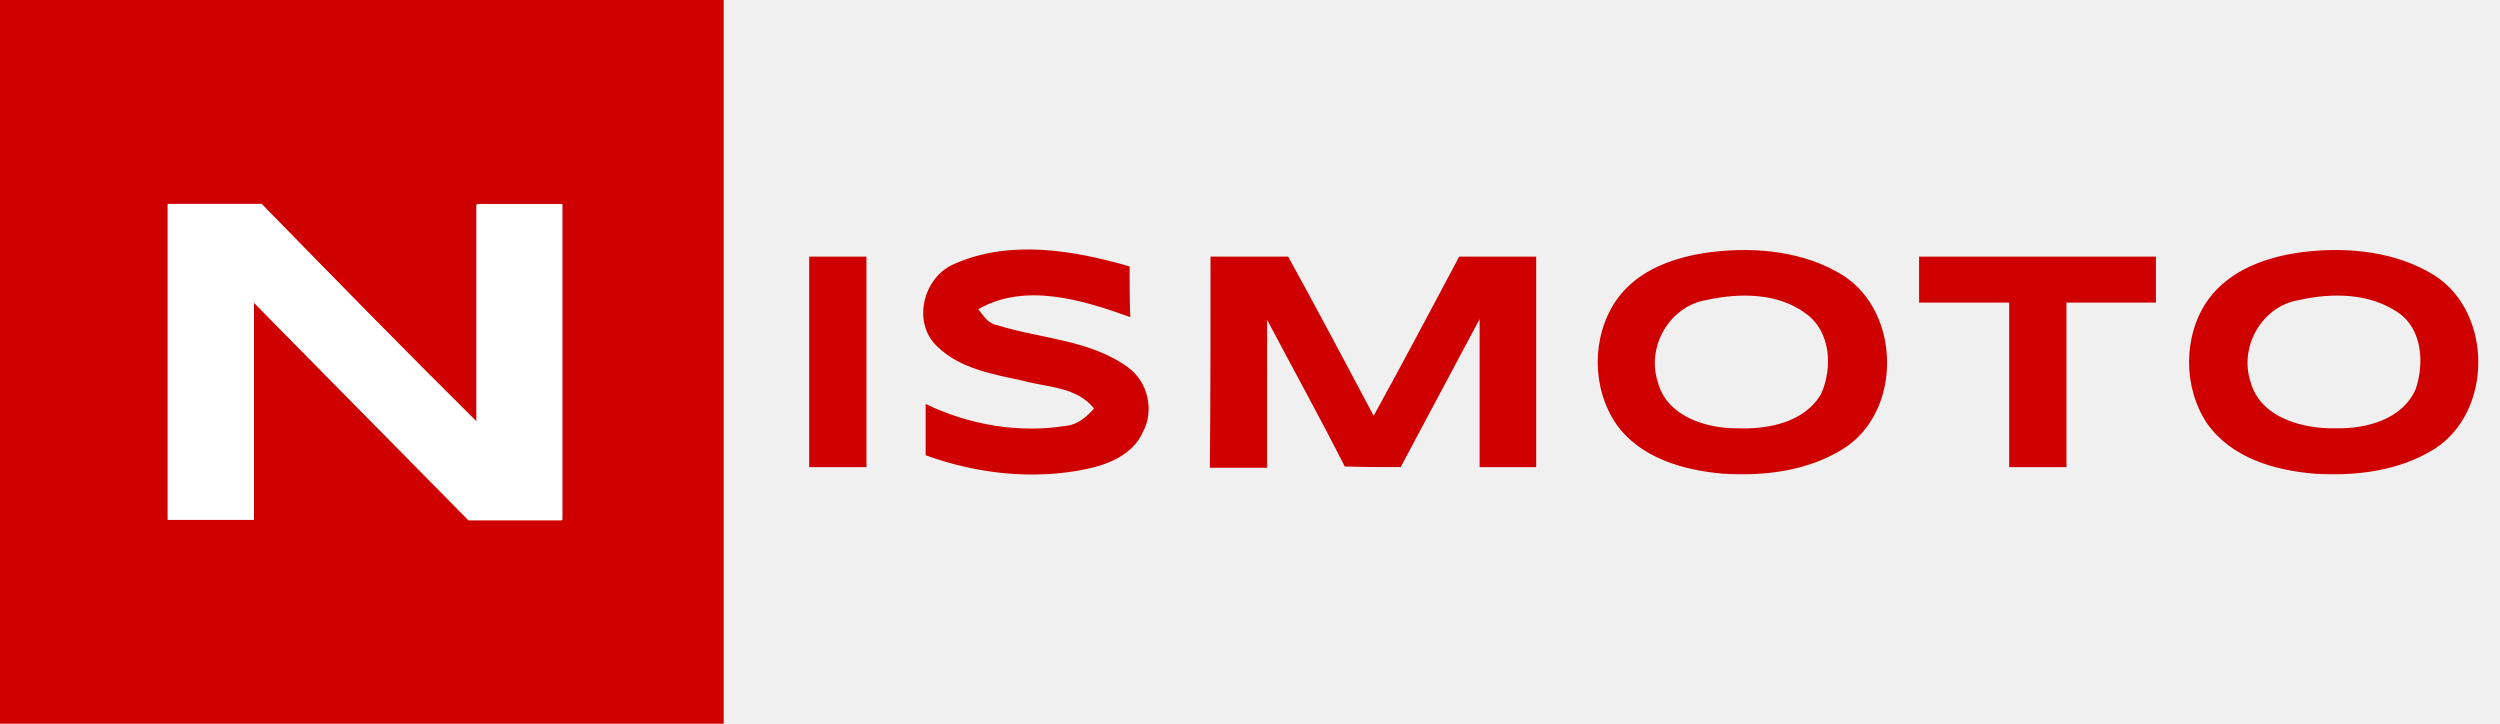
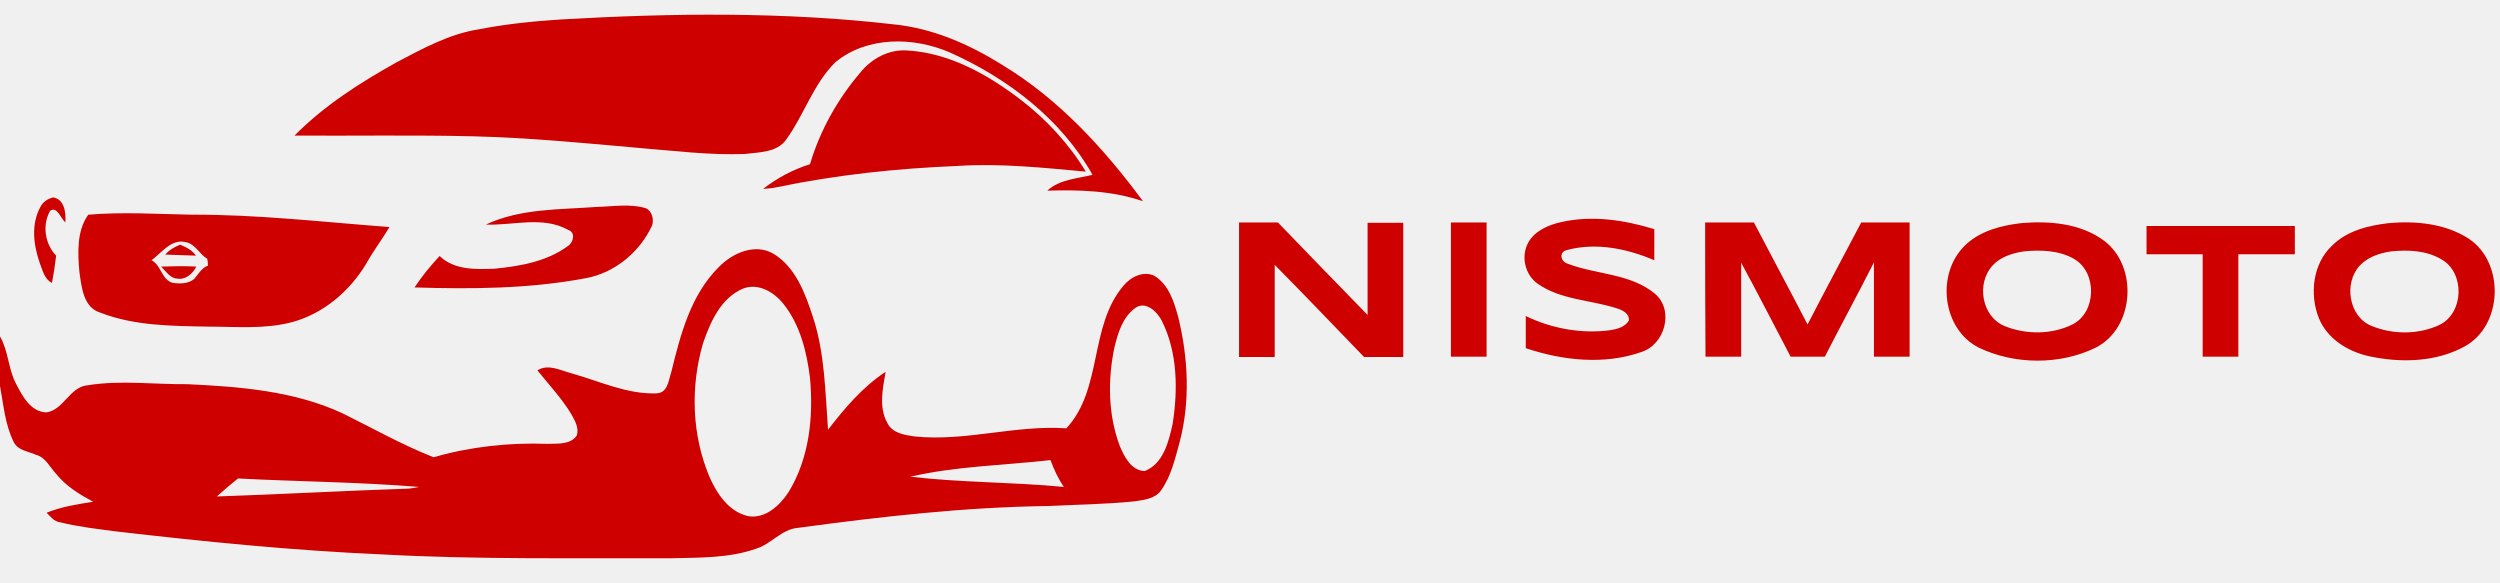
- <svg xmlns="http://www.w3.org/2000/svg" xml:space="preserve" id="Слой_1" x="0" y="0" version="1.1" viewBox="0 0 380 110">
+ <svg xmlns="http://www.w3.org/2000/svg" xml:space="preserve" id="nismoto" width="236" height="55" x="0" y="0" version="1.1" viewBox="0 0 708 165">
  <style>.st0{fill:#cf0000}</style>
-   <path d="M0 0h110v110H0zm25.5 31v48h13.1V46q16.2 16.5 32.7 33h14.2V31h-13v33.1c-11-10.9-21.9-22-32.7-33.1zM145.1 40.1c8.4-3.7 18-2.1 26.6.4 0 2.6 0 5.1.1 7.7-7.2-2.6-16-5.3-23.1-1.2.8 1 1.5 2.2 2.8 2.4 6.6 2.1 14.1 2.2 19.9 6.4 3.1 2.2 4.1 6.6 2.3 9.9-1.5 3.4-5.2 4.9-8.6 5.6-8.1 1.7-16.7.7-24.4-2.1v-7.8c6.6 3.2 14.2 4.5 21.5 3.3 1.7-.2 3-1.4 4.1-2.6-2.6-3.3-7-3.2-10.7-4.2-4.5-1-9.6-1.8-13.1-5.2-4-3.7-2.1-10.7 2.6-12.6M260.2 38.3c6.8-.8 14.1-.1 20 3.6 8.8 5.7 8.9 20.7 0 26.3-5.4 3.4-12 4.2-18.3 3.8-6-.5-12.6-2.4-16.2-7.5-3.8-5.5-3.8-13.4 0-18.9 3.3-4.7 9-6.6 14.5-7.3m-.8 7.3c-5.6.9-9.2 7.1-7.4 12.5 1.3 5.1 7.2 7 11.9 7 4.7.2 10.3-.8 12.9-5.2 1.8-4 1.5-9.6-2.4-12.3-4.2-3.1-10-3.1-15-2M350.1 38.3c6.8-.8 14.1-.1 20 3.6 8.8 5.7 8.8 20.6 0 26.3-5.4 3.4-12 4.2-18.3 3.8-6.1-.5-12.6-2.4-16.3-7.6-3.7-5.5-3.7-13.4.1-18.8 3.4-4.7 9.1-6.6 14.5-7.3m-.6 7.3c-5.7.9-9.2 7.1-7.4 12.5 1.5 5.4 7.9 7.1 12.9 7 4.6.1 10.2-1.3 12.2-6 1.3-3.9 1-9.1-2.7-11.6-4.4-3-10.1-3-15-1.9M123 39h8.7v32H123zM184 39h11.8c4.4 8 8.7 16.1 13 24.2 4.4-8 8.7-16.1 13-24.2h11.7v32h-8.6V48.5l-12 22.5c-2.8 0-5.7 0-8.5-.1-3.8-7.5-7.9-14.9-11.8-22.3v22.5h-8.7c.1-10.8.1-21.4.1-32.1M291.7 39h36v7h-13.6v25h-8.7V46h-13.7z" class="st0" />
-   <path d="M25.5 31h14.2c10.9 11.1 21.7 22.2 32.7 33.2V31.1h13v48H71.2C60.3 68 49.4 57 38.6 46v33H25.5z" style="fill:#fff" />
+   <path d="M159 5.5c31.3-1.8 62.9-2.2 94.1 1.4 11 1.1 21.3 5.6 30.6 11.4 16.1 9.7 28.9 23.7 40 38.7-8.7-3-18-3.3-27.1-3 3.4-3.2 8.5-3.4 12.8-4.5-8.9-15.8-24-27.3-40.3-34.6-10.3-4.5-23.5-4.7-32.5 2.7-6.3 6.2-8.9 15-14 22-2.6 3.6-7.6 3.5-11.6 4-10 .4-20-.9-30-1.7-15.6-1.4-31.3-2.9-47-3.3-16.9-.4-33.7-.1-50.6-.2 8.4-8.5 18.6-15 29-20.8 7.4-3.9 14.9-8 23.2-9.3 7.7-1.5 15.6-2.3 23.4-2.8" class="st0" />
+   <path d="M243.6 20.6c3.2-4 8.1-6.7 13.4-6.3 11.9.7 22.7 6.8 32 13.9 7.3 5.6 13.7 12.5 18.5 20.4-12.1-1.1-24.3-2.4-36.4-1.6-17.1.7-34.2 2.5-51 6-1.3.3-2.6.4-4 .5 4-3.1 8.5-5.5 13.3-7 2.8-9.5 7.8-18.4 14.2-25.9M11.5 58.5c.7-1.4 2.1-2.2 3.5-2.6 3.3.5 3.7 4.4 3.5 7.1-1.3-1.2-2.4-4.7-4.3-3.3-2.3 4-1.5 9.4 1.7 12.7-.3 2.6-.7 5.2-1.2 7.7-2.1-1-2.6-3.5-3.4-5.5-1.8-5.1-2.6-11.1.2-16.1M137.6 63.6c9.8-4.6 20.8-4.2 31.4-5 4.6-.1 9.4-1 14 .4 1.7.9 2.2 3.1 1.7 4.8-3.5 7.6-10.6 13.5-18.9 15-15.9 3-32.3 3.1-48.4 2.6 2.1-3.2 4.5-6.1 7.1-8.9 4.1 4 10.2 3.8 15.5 3.6 7.2-.7 14.8-2 20.8-6.4 1.6-1 2.3-3.9.1-4.6-7.2-4-15.6-1.2-23.3-1.5M22.5 77.1c-.5-5.4-.8-11.7 2.5-16.3 9.6-.8 19.4-.2 29 0 18.8-.1 37.6 2.1 56.3 3.5-2.1 3.5-4.6 6.8-6.6 10.4-4.7 7.8-12.1 14.1-20.9 16.5-7.8 2.1-15.9 1.3-23.9 1.3-10.3-.2-20.9-.2-30.6-4-4.7-1.5-5.2-7.2-5.8-11.4m20.4-3.4c2.8 1.4 2.8 5.5 6 6.4 2 .3 4.4.3 6.1-1.1 1.2-1.4 2.1-3.1 3.9-3.8 0-.5-.1-1.5-.2-1.9-2.2-1.3-3.4-4.2-6-4.7-4.2-1.1-6.9 3-9.8 5.1M442.1 62.9c8.8-2 17.9-.6 26.4 2v8.8c-7.7-3.3-16.5-5.1-24.7-2.9-2.4.5-1.9 3.3.2 3.9 8.1 3.1 17.7 2.7 24.7 8.5 5.5 4.7 2.8 14.4-3.9 16.5-10.5 3.7-22.3 2.4-32.7-1.1v-9.1c7.4 3.6 15.9 5.1 24 4 1.9-.3 4.1-.9 5.2-2.7.2-2.2-2.1-3.1-3.8-3.6-7.3-2.3-15.6-2.3-22.1-6.9-3.6-2.6-4.7-7.8-2.6-11.6 1.8-3.3 5.7-5 9.3-5.8M350.9 63h11c8.4 8.7 16.9 17.5 25.4 26.2V63.1h10.1v38h-11.1c-8.4-8.7-16.8-17.5-25.3-26.1v26.1h-10.1zM410.9 63H421v38h-10.1zM482.9 63h13.8c5 9.6 10.2 19.2 15.2 28.9 5-9.7 10.1-19.2 15.2-28.9h13.7v38h-10.1V74.3c-4.5 8.9-9.3 17.7-13.9 26.7h-9.7c-4.7-8.9-9.2-17.8-14-26.6V101H483c-.1-12.7-.1-25.3-.1-38M572.3 63.2c8-.7 16.9 0 23.6 5 9.7 7.3 8.6 24.8-2.5 30.3-10.1 4.9-22.8 4.8-32.9 0-10.5-5.2-12.3-21-4-29 4.2-4.1 10.1-5.6 15.8-6.3m.8 8c-3.3.5-6.7 1.6-8.9 4.1-4.5 5-3 14.3 3.4 17 6.1 2.5 13.4 2.5 19.3-.4 6.8-3.4 7.1-14.6.6-18.5-4.2-2.5-9.5-2.7-14.4-2.2M676.4 63.2c7.8-.7 16.2.1 22.9 4.5 10.1 6.9 9.5 24.5-1.3 30.4-8.2 4.5-18.1 4.7-27 2.8-6-1.3-11.9-4.9-14.3-10.8-2.7-6.8-1.7-15.4 3.7-20.5 4.3-4.3 10.3-5.7 16-6.4m.7 8c-3.3.5-6.6 1.6-8.9 4.1-4.5 5-3 14.4 3.4 17 6.1 2.5 13.3 2.5 19.3-.3 6.9-3.4 7.2-14.7.6-18.5-4.3-2.6-9.5-2.8-14.4-2.3M607.9 64h42v8h-16v29h-10.1V72h-15.9z" class="st0" />
+   <path d="M46.8 72.1c1.1-1.3 2.7-2.2 4.2-2.8 1.7.7 3.4 1.5 4.5 3.1zM203.6 75.6c3.9-4 10.3-6.8 15.5-3.7 6.2 3.8 8.9 11.1 11.1 17.8 3.4 10.3 3.5 21.3 4.3 32 4.7-6.1 9.8-12.1 16.3-16.4-.8 4.8-2 10 .5 14.5 1.4 2.9 4.9 3.4 7.7 3.8 14.4 1.5 28.6-3.3 43-2.3 10.3-11.1 6.4-28.8 16.1-40.3 2-2.5 5.6-4.4 8.8-2.9 4.1 2.5 5.6 7.4 6.8 11.8 2.8 11.5 3.4 23.7.4 35.2-1.3 4.7-2.4 9.7-5.3 13.8-1.7 2.4-5 2.7-7.7 3.1-8 .8-16 .9-24.1 1.3-23.8.3-47.5 3-71.1 6.2-4.6.4-7.5 4.6-11.8 5.9-7.7 2.7-16 2.5-24.1 2.7-27.4-.1-54.7.4-82-1.1-25.1-1.1-50.1-3.6-75.1-6.5-5.3-.7-10.7-1.3-15.9-2.6-1.7-.2-2.7-1.6-3.8-2.7 4.2-1.7 8.7-2.4 13.2-3.1-3.9-2.1-7.7-4.4-10.5-7.9-1.8-1.9-3-4.7-5.7-5.4-2.2-1-5.1-1.2-6.3-3.6-2.5-5-2.9-10.6-3.9-15.9v-14c2.4 4.1 2.3 9.1 4.5 13.3 1.8 3.5 4.1 8 8.6 8.2 5-.7 6.6-7.3 11.8-7.7 9.3-1.5 18.8-.2 28.1-.3 14.9.7 30.4 1.9 44.1 8.3 8.5 4.2 16.8 8.9 25.7 12.4 10.4-3 21.3-4.2 32.2-3.8 2.8-.1 6.5.3 8.3-2.3.8-2.1-.5-4.3-1.5-6.1-2.7-4.5-6.3-8.3-9.6-12.4 3.1-2 6.7.1 9.9.9 7.8 2.2 15.5 5.9 23.8 5.6 3.2-.1 3.4-3.6 4.2-6 2.6-10.6 5.5-21.9 13.5-29.8m6.9 6.1c-6.3 2.6-9.3 9.4-11.4 15.5-3.6 12.3-3.2 25.9 1.8 37.8 2.1 4.8 5.5 10 11.1 11.2 4.8.7 8.8-3 11.3-6.8 5.9-9.6 7.1-21.3 6.1-32.3-.9-7.4-2.8-15.1-7.5-21-2.7-3.4-7.1-6-11.4-4.4m110.9 5.6c-3.5 2.6-4.8 7-5.8 11.1-1.9 9.1-1.8 18.8 1.4 27.6 1.3 3.2 3.3 7.3 7.2 7.4 5.3-2.1 6.8-8.4 7.9-13.4 1.5-9.6 1.4-20.1-3-29-1.3-2.7-4.7-6-7.7-3.7M257.8 135c14.4 1.7 29 1.5 43.5 2.9-1.6-2.3-2.8-4.9-3.8-7.6-13.3 1.5-26.7 1.7-39.7 4.7m-196.4 5.6c17.9-.6 35.8-1.6 53.7-2.2 1.2 0 2.4-.3 3.6-.5-17-1.4-34.2-1.5-51.3-2.4q-3 2.4-6 5.1M45.6 75.5c3.3-.1 6.6-.2 10 0-1 2-3 3.8-5.4 3.4-2.1-.1-3.2-2.1-4.6-3.4" class="st0" />
</svg>
